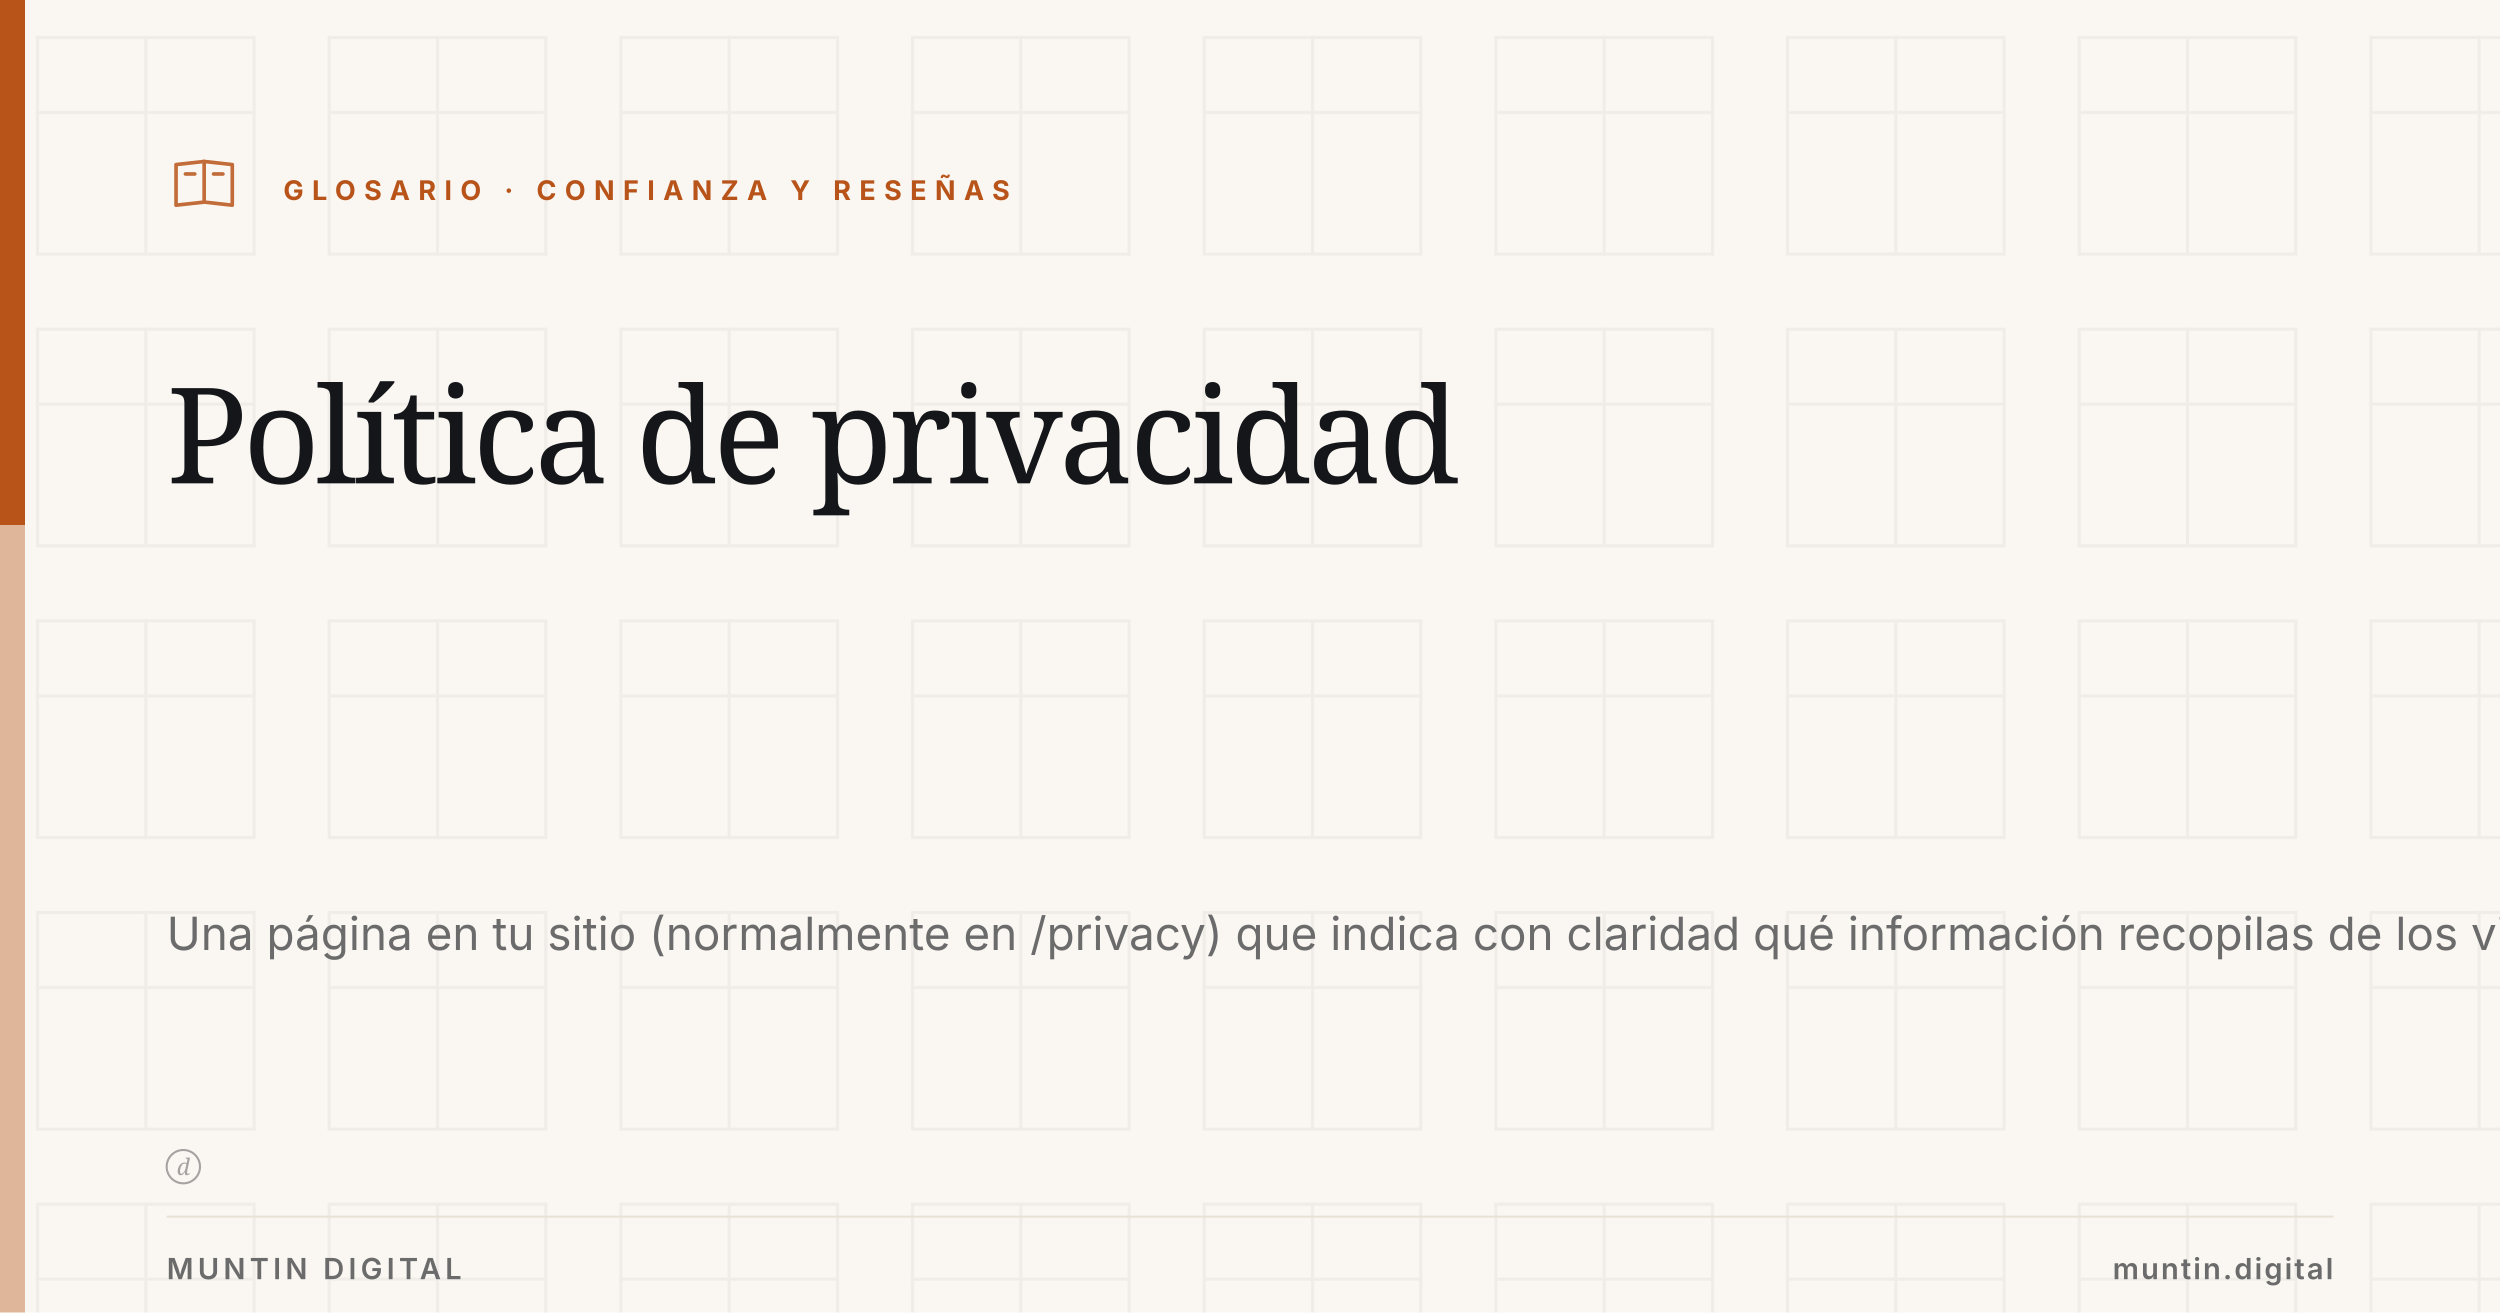
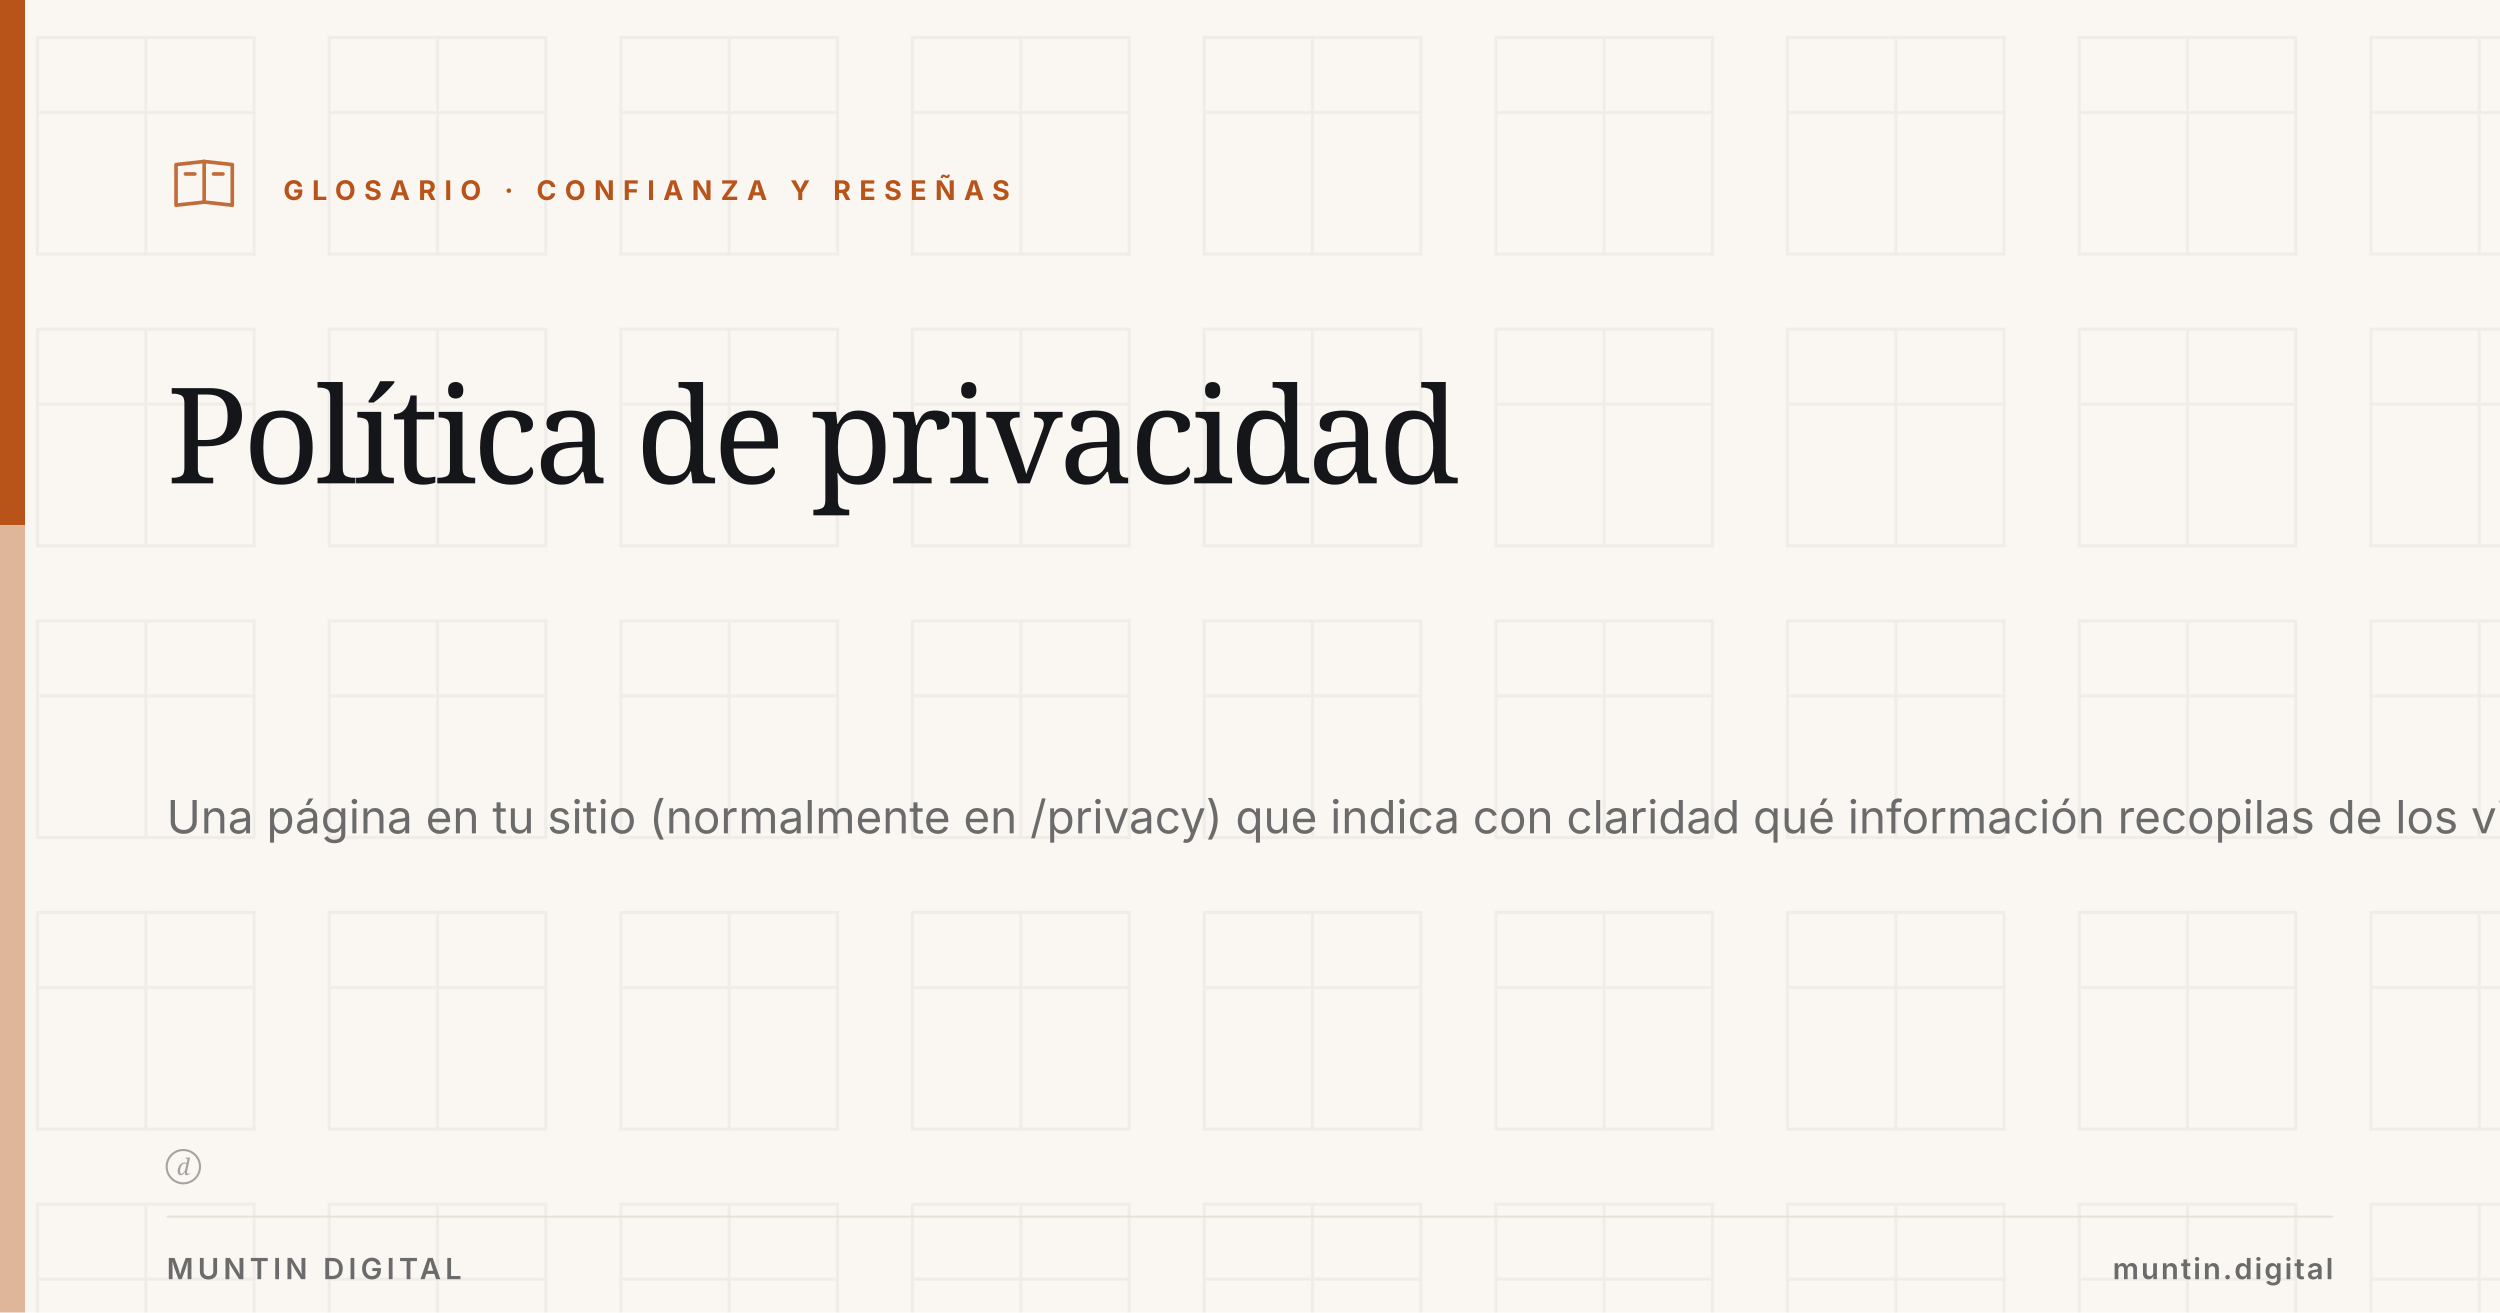
<svg xmlns="http://www.w3.org/2000/svg" viewBox="0 0 1200 630" width="1200" height="630">
  <rect width="1200" height="630" fill="#FAF7F2" />
  <defs>
    <pattern id="muntinField" x="0" y="0" width="140" height="140" patternUnits="userSpaceOnUse">
      <g transform="translate(18, 18)" fill="none" stroke="#14161A" stroke-width="1.5" stroke-linecap="square" stroke-linejoin="miter">
        <rect x="0" y="0" width="104" height="104" />
        <line x1="52" y1="0" x2="52" y2="104" />
        <line x1="0" y1="36" x2="104" y2="36" />
      </g>
    </pattern>
  </defs>
  <rect width="1200" height="630" fill="url(#muntinField)" opacity="0.045" />
  <rect x="0" y="0" width="12" height="252" fill="#B8541A" />
  <rect x="0" y="252" width="12" height="378" fill="#B8541A" opacity="0.4" />
  <g transform="translate(80, 70) scale(1.5)" fill="none" stroke="#B8541A" stroke-width="1.167" stroke-linecap="round" stroke-linejoin="round" color="#B8541A" opacity="0.85">
    <path d="M3 6 L12 5 L21 6 L21 19 L12 18 L3 19 Z" />
    <line x1="12" y1="5" x2="12" y2="18" />
    <line x1="6" y1="9" x2="9" y2="9" />
    <line x1="15" y1="9" x2="18" y2="9" />
  </g>
  <text x="136" y="96" font-family="Inter, Arial, sans-serif" font-size="13" font-weight="700" letter-spacing="4" fill="#B8541A">GLOSARIO · CONFIANZA Y RESEÑAS</text>
  <text x="80" y="232" font-family="Fraunces, Georgia, serif" font-size="64" font-weight="500" letter-spacing="-2" fill="#14161A">Política de privacidad</text>
-   <text x="80" y="456" font-family="Inter, Arial, sans-serif" font-size="22" font-weight="400" fill="#6B6B6B">Una página en tu sitio (normalmente en /privacy) que indica con claridad qué información recopilas de los visitantes, para qué la usas, y cómo la mantienes segura.</text>
+   <text x="80" y="400" font-family="Inter, Arial, sans-serif" font-size="22" font-weight="400" fill="#6B6B6B">Una página en tu sitio (normalmente en /privacy) que indica con claridad qué información recopilas de los visitantes, para qué la usas, y cómo la mantienes segura.</text>
  <g transform="translate(80, 552)" fill="#6B6B6B" opacity="0.6">
    <circle cx="8" cy="8" r="8" fill="none" stroke="#6B6B6B" stroke-width="1" />
    <text x="8" y="12" text-anchor="middle" font-family="Fraunces, Georgia, serif" font-style="italic" font-size="11" font-weight="500" fill="#6B6B6B">d</text>
  </g>
  <line x1="80" y1="584" x2="1120" y2="584" stroke="#E8E2D6" stroke-width="1" />
  <text x="80" y="614" font-family="Inter, Arial, sans-serif" font-size="14" font-weight="600" letter-spacing="2" fill="#6B6B6B">MUNTIN DIGITAL</text>
  <text x="1120" y="614" text-anchor="end" font-family="Inter, Arial, sans-serif" font-size="14" font-weight="600" letter-spacing="1" fill="#6B6B6B">muntin.digital</text>
</svg>
